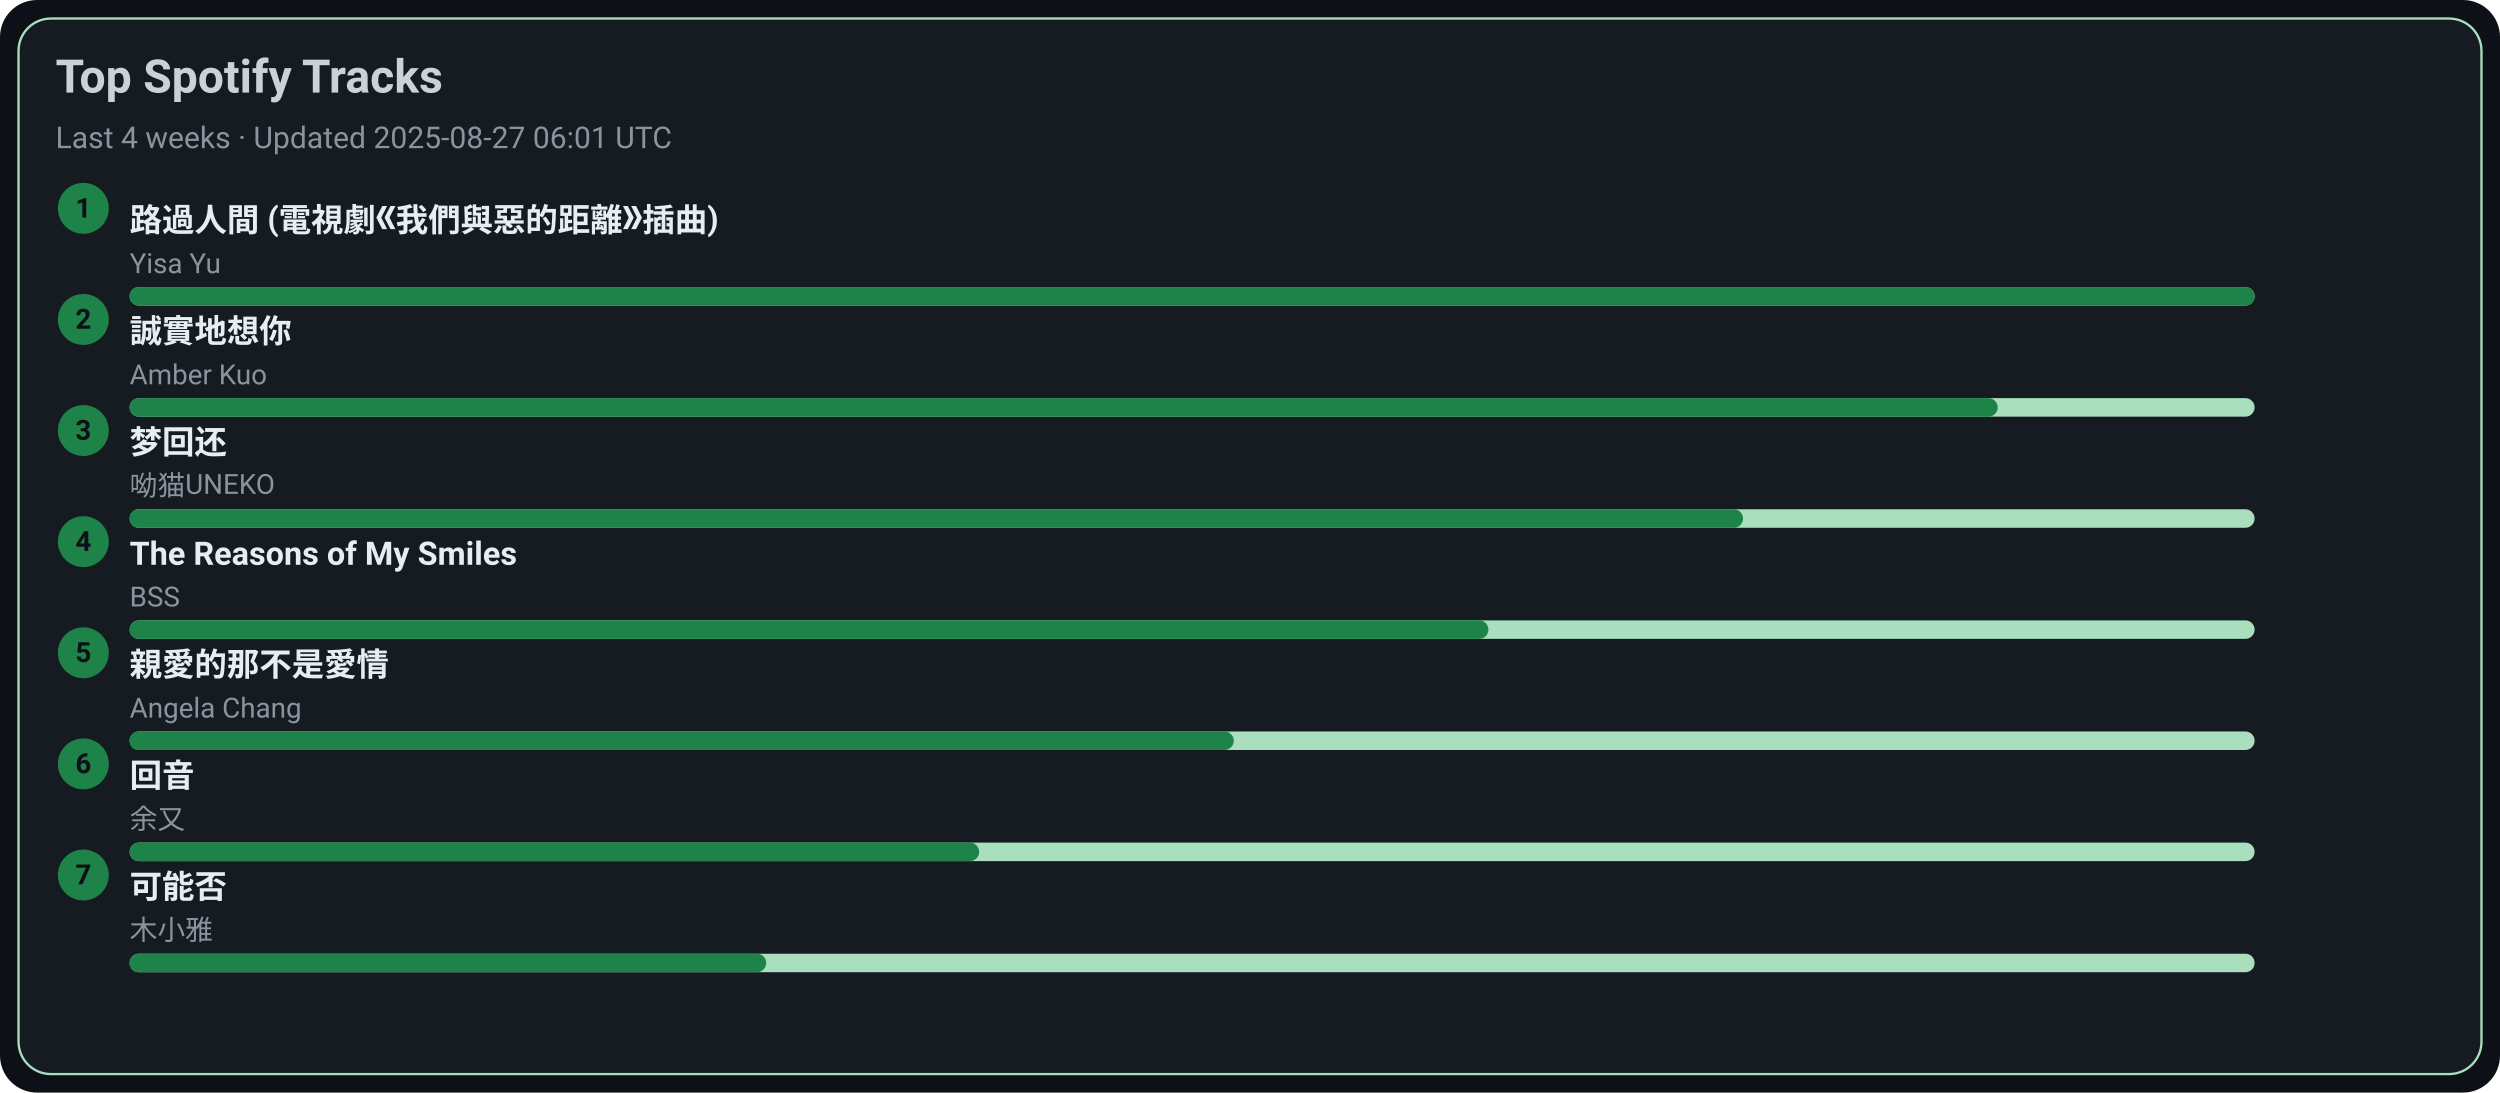
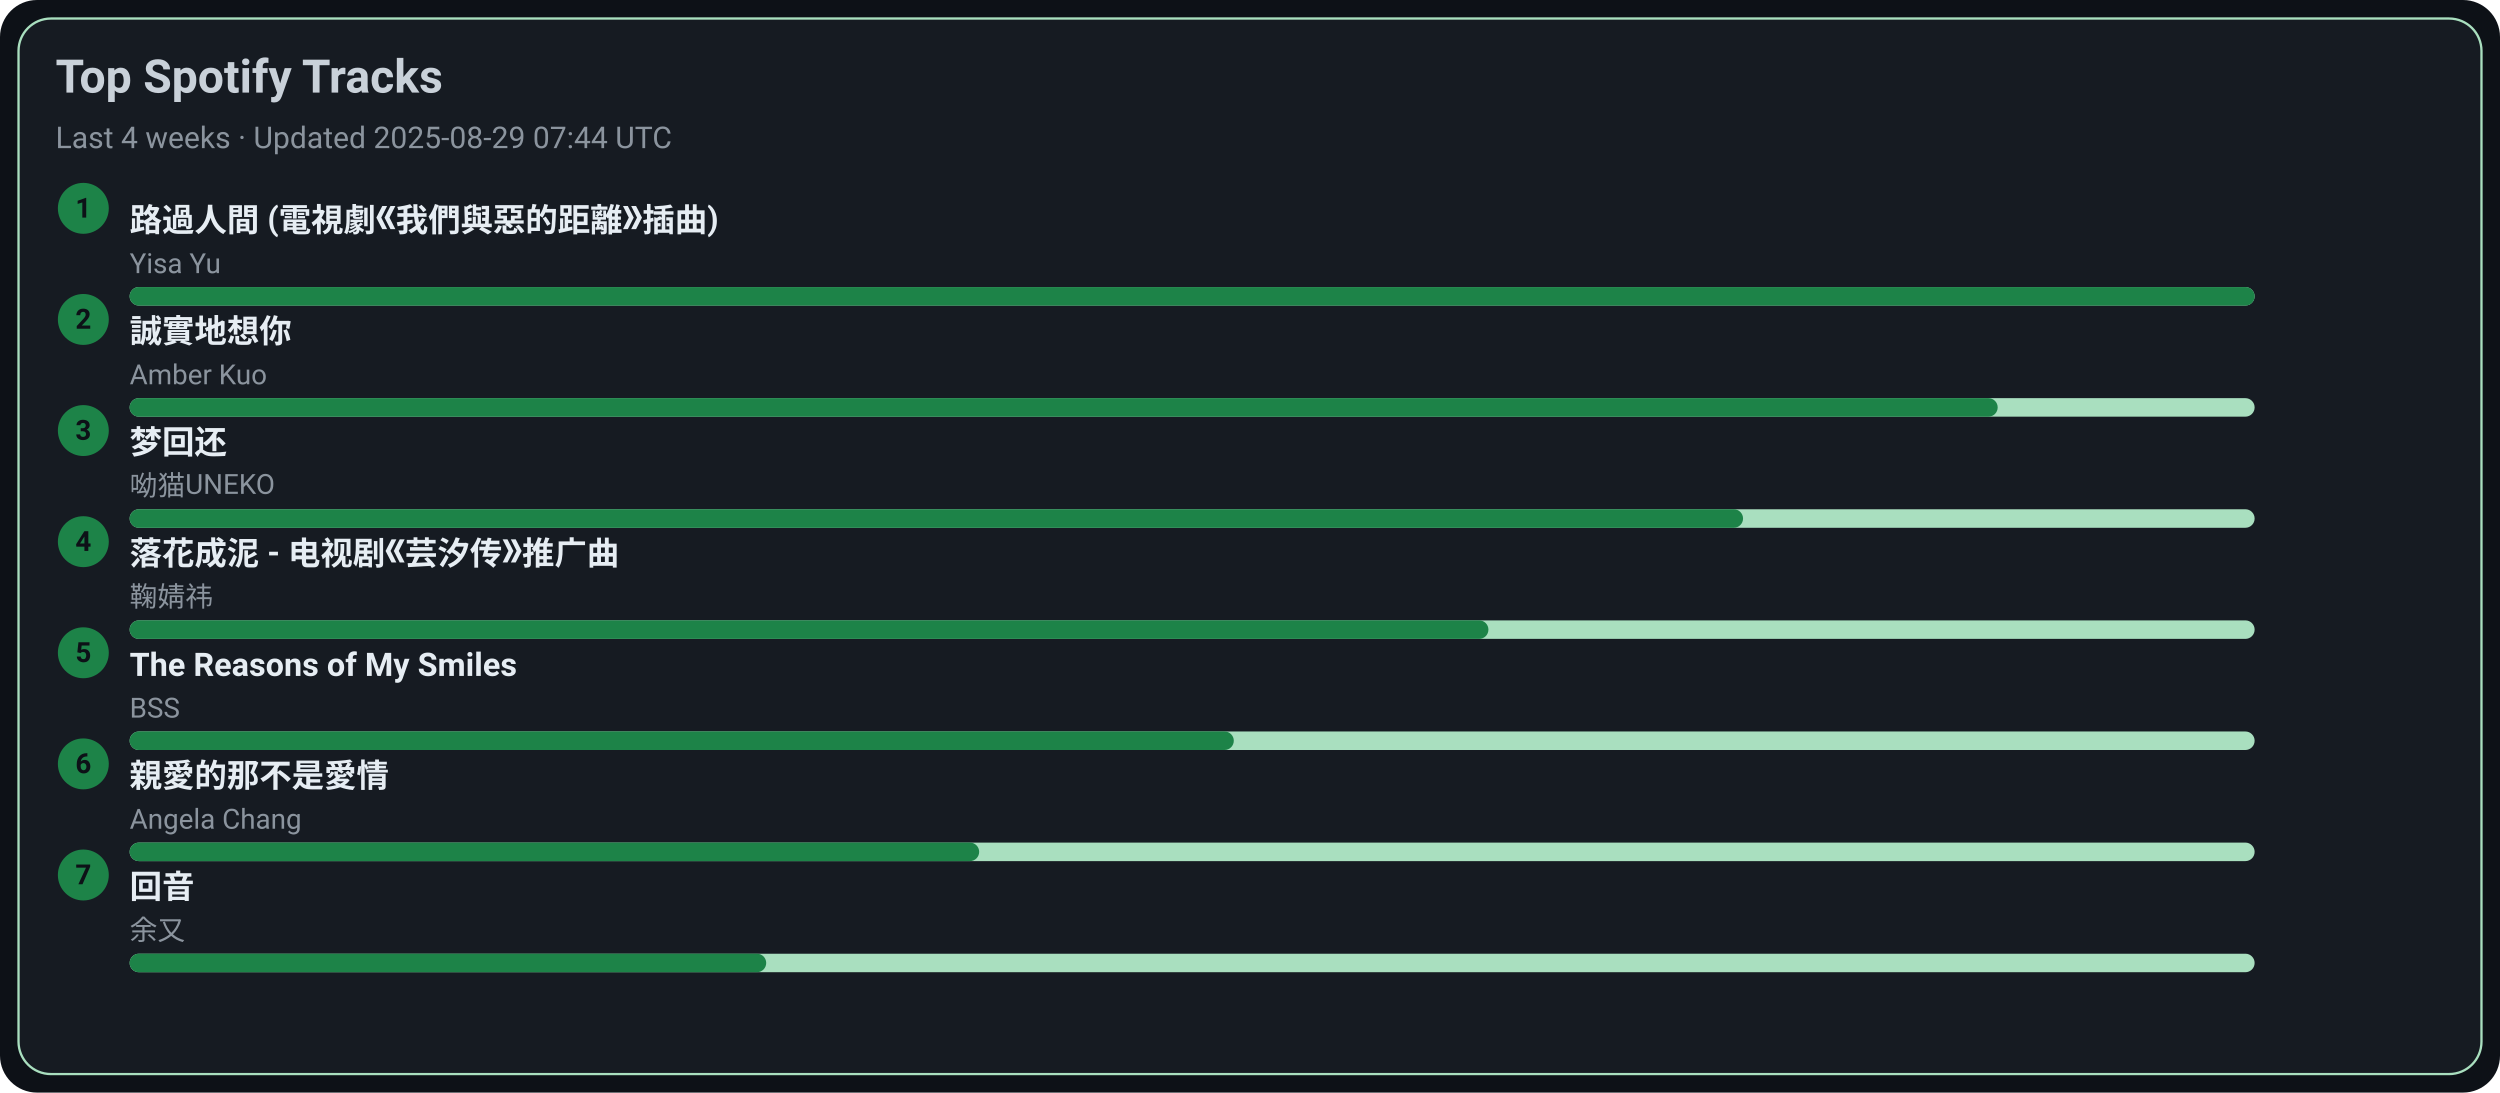
<svg xmlns="http://www.w3.org/2000/svg" width="1080" height="472" viewBox="0 0 1080 472">
  <style>text{font-family:-apple-system,BlinkMacSystemFont,Segoe UI,Roboto,Ubuntu,Helvetica Neue,Arial,Noto Sans,sans-serif}</style>
  <rect width="1080" height="472" rx="16" fill="#0d1117" />
  <rect x="8" y="8" width="1064" height="456" rx="14" fill="#161b22" stroke="#A9DFBF" />
  <text x="24" y="40" font-size="20" fill="#c9d1d9" font-weight="600">Top Spotify Tracks</text>
-   <text x="24" y="64" font-size="13" fill="#8b949e">Last 4 weeks · Updated 2025-08-27 06:01 UTC</text>
+   <text x="24" y="64" font-size="13" fill="#8b949e">Last 4 weeks · Updated 2025-08-29 07:44 UTC</text>
  <circle cx="36" cy="90" r="11" fill="#1D8348" />
  <text x="36" y="94" text-anchor="middle" font-size="12" fill="#0d1117" font-weight="700">1</text>
  <a href="https://open.spotify.com/track/1ZSleGniKMWNrWvK5cGALO" target="_blank" rel="noopener noreferrer">
    <text x="56" y="100" font-size="14" fill="#e6edf3" font-weight="600">路過人間 (電視劇《我們與惡的距離》插曲)</text>
  </a>
  <text x="56" y="118" font-size="12" fill="#8b949e">Yisa Yu</text>
  <rect x="56" y="124" width="918" height="8" rx="4" fill="#A9DFBF" />
  <rect x="56" y="124" width="918" height="8" rx="4" fill="#1D8348" />
  <circle cx="36" cy="138" r="11" fill="#1D8348" />
  <text x="36" y="142" text-anchor="middle" font-size="12" fill="#0d1117" font-weight="700">2</text>
  <a href="https://open.spotify.com/track/1SPZzj8QzOwZoAGKXMGLGJ" target="_blank" rel="noopener noreferrer">
    <text x="56" y="148" font-size="14" fill="#e6edf3" font-weight="600">誠實地想你</text>
  </a>
  <text x="56" y="166" font-size="12" fill="#8b949e">Amber Kuo</text>
  <rect x="56" y="172" width="918" height="8" rx="4" fill="#A9DFBF" />
  <rect x="56" y="172" width="807" height="8" rx="4" fill="#1D8348" />
  <circle cx="36" cy="186" r="11" fill="#1D8348" />
  <text x="36" y="190" text-anchor="middle" font-size="12" fill="#0d1117" font-weight="700">3</text>
  <a href="https://open.spotify.com/track/6jTK3YxlFysC8g0Ye9tbPK" target="_blank" rel="noopener noreferrer">
    <text x="56" y="196" font-size="14" fill="#e6edf3" font-weight="600">梦回还</text>
  </a>
  <text x="56" y="214" font-size="12" fill="#8b949e">呦猫UNEKO</text>
  <rect x="56" y="220" width="918" height="8" rx="4" fill="#A9DFBF" />
  <rect x="56" y="220" width="697" height="8" rx="4" fill="#1D8348" />
  <circle cx="36" cy="234" r="11" fill="#1D8348" />
  <text x="36" y="238" text-anchor="middle" font-size="12" fill="#0d1117" font-weight="700">4</text>
-   <a href="https://open.spotify.com/track/1amowbJ9HHFFSFdg2ubM7G" target="_blank" rel="noopener noreferrer">
-     <text x="56" y="244" font-size="14" fill="#e6edf3" font-weight="600">The Reasons of My Smiles</text>
+   <a href="https://open.spotify.com/track/3kOZsJz3crGIWWHeoCNa0O" target="_blank" rel="noopener noreferrer">
+     <text x="56" y="244" font-size="14" fill="#e6edf3" font-weight="600">落花成泥 - 电视剧《芸汐传》推广曲</text>
  </a>
-   <text x="56" y="262" font-size="12" fill="#8b949e">BSS</text>
+   <text x="56" y="262" font-size="12" fill="#8b949e">鞠婧祎</text>
  <rect x="56" y="268" width="918" height="8" rx="4" fill="#A9DFBF" />
  <rect x="56" y="268" width="587" height="8" rx="4" fill="#1D8348" />
  <circle cx="36" cy="282" r="11" fill="#1D8348" />
  <text x="36" y="286" text-anchor="middle" font-size="12" fill="#0d1117" font-weight="700">5</text>
-   <a href="https://open.spotify.com/track/1MAv2SJPGVVDHyFlhflmYR" target="_blank" rel="noopener noreferrer">
-     <text x="56" y="292" font-size="14" fill="#e6edf3" font-weight="600">親愛的那不是愛情</text>
+   <a href="https://open.spotify.com/track/1amowbJ9HHFFSFdg2ubM7G" target="_blank" rel="noopener noreferrer">
+     <text x="56" y="292" font-size="14" fill="#e6edf3" font-weight="600">The Reasons of My Smiles</text>
  </a>
-   <text x="56" y="310" font-size="12" fill="#8b949e">Angela Chang</text>
+   <text x="56" y="310" font-size="12" fill="#8b949e">BSS</text>
  <rect x="56" y="316" width="918" height="8" rx="4" fill="#A9DFBF" />
  <rect x="56" y="316" width="477" height="8" rx="4" fill="#1D8348" />
  <circle cx="36" cy="330" r="11" fill="#1D8348" />
  <text x="36" y="334" text-anchor="middle" font-size="12" fill="#0d1117" font-weight="700">6</text>
-   <a href="https://open.spotify.com/track/1K30lsrpvTR0ytSICU2Z3X" target="_blank" rel="noopener noreferrer">
-     <text x="56" y="340" font-size="14" fill="#e6edf3" font-weight="600">回音</text>
+   <a href="https://open.spotify.com/track/1MAv2SJPGVVDHyFlhflmYR" target="_blank" rel="noopener noreferrer">
+     <text x="56" y="340" font-size="14" fill="#e6edf3" font-weight="600">親愛的那不是愛情</text>
  </a>
-   <text x="56" y="358" font-size="12" fill="#8b949e">余又</text>
+   <text x="56" y="358" font-size="12" fill="#8b949e">Angela Chang</text>
  <rect x="56" y="364" width="918" height="8" rx="4" fill="#A9DFBF" />
  <rect x="56" y="364" width="367" height="8" rx="4" fill="#1D8348" />
  <circle cx="36" cy="378" r="11" fill="#1D8348" />
  <text x="36" y="382" text-anchor="middle" font-size="12" fill="#0d1117" font-weight="700">7</text>
-   <a href="https://open.spotify.com/track/1MftvvUAxzIm1ZnLQyEdr7" target="_blank" rel="noopener noreferrer">
-     <text x="56" y="388" font-size="14" fill="#e6edf3" font-weight="600">可能否</text>
+   <a href="https://open.spotify.com/track/1K30lsrpvTR0ytSICU2Z3X" target="_blank" rel="noopener noreferrer">
+     <text x="56" y="388" font-size="14" fill="#e6edf3" font-weight="600">回音</text>
  </a>
-   <text x="56" y="406" font-size="12" fill="#8b949e">木小雅</text>
+   <text x="56" y="406" font-size="12" fill="#8b949e">余又</text>
  <rect x="56" y="412" width="918" height="8" rx="4" fill="#A9DFBF" />
  <rect x="56" y="412" width="275" height="8" rx="4" fill="#1D8348" />
</svg>
